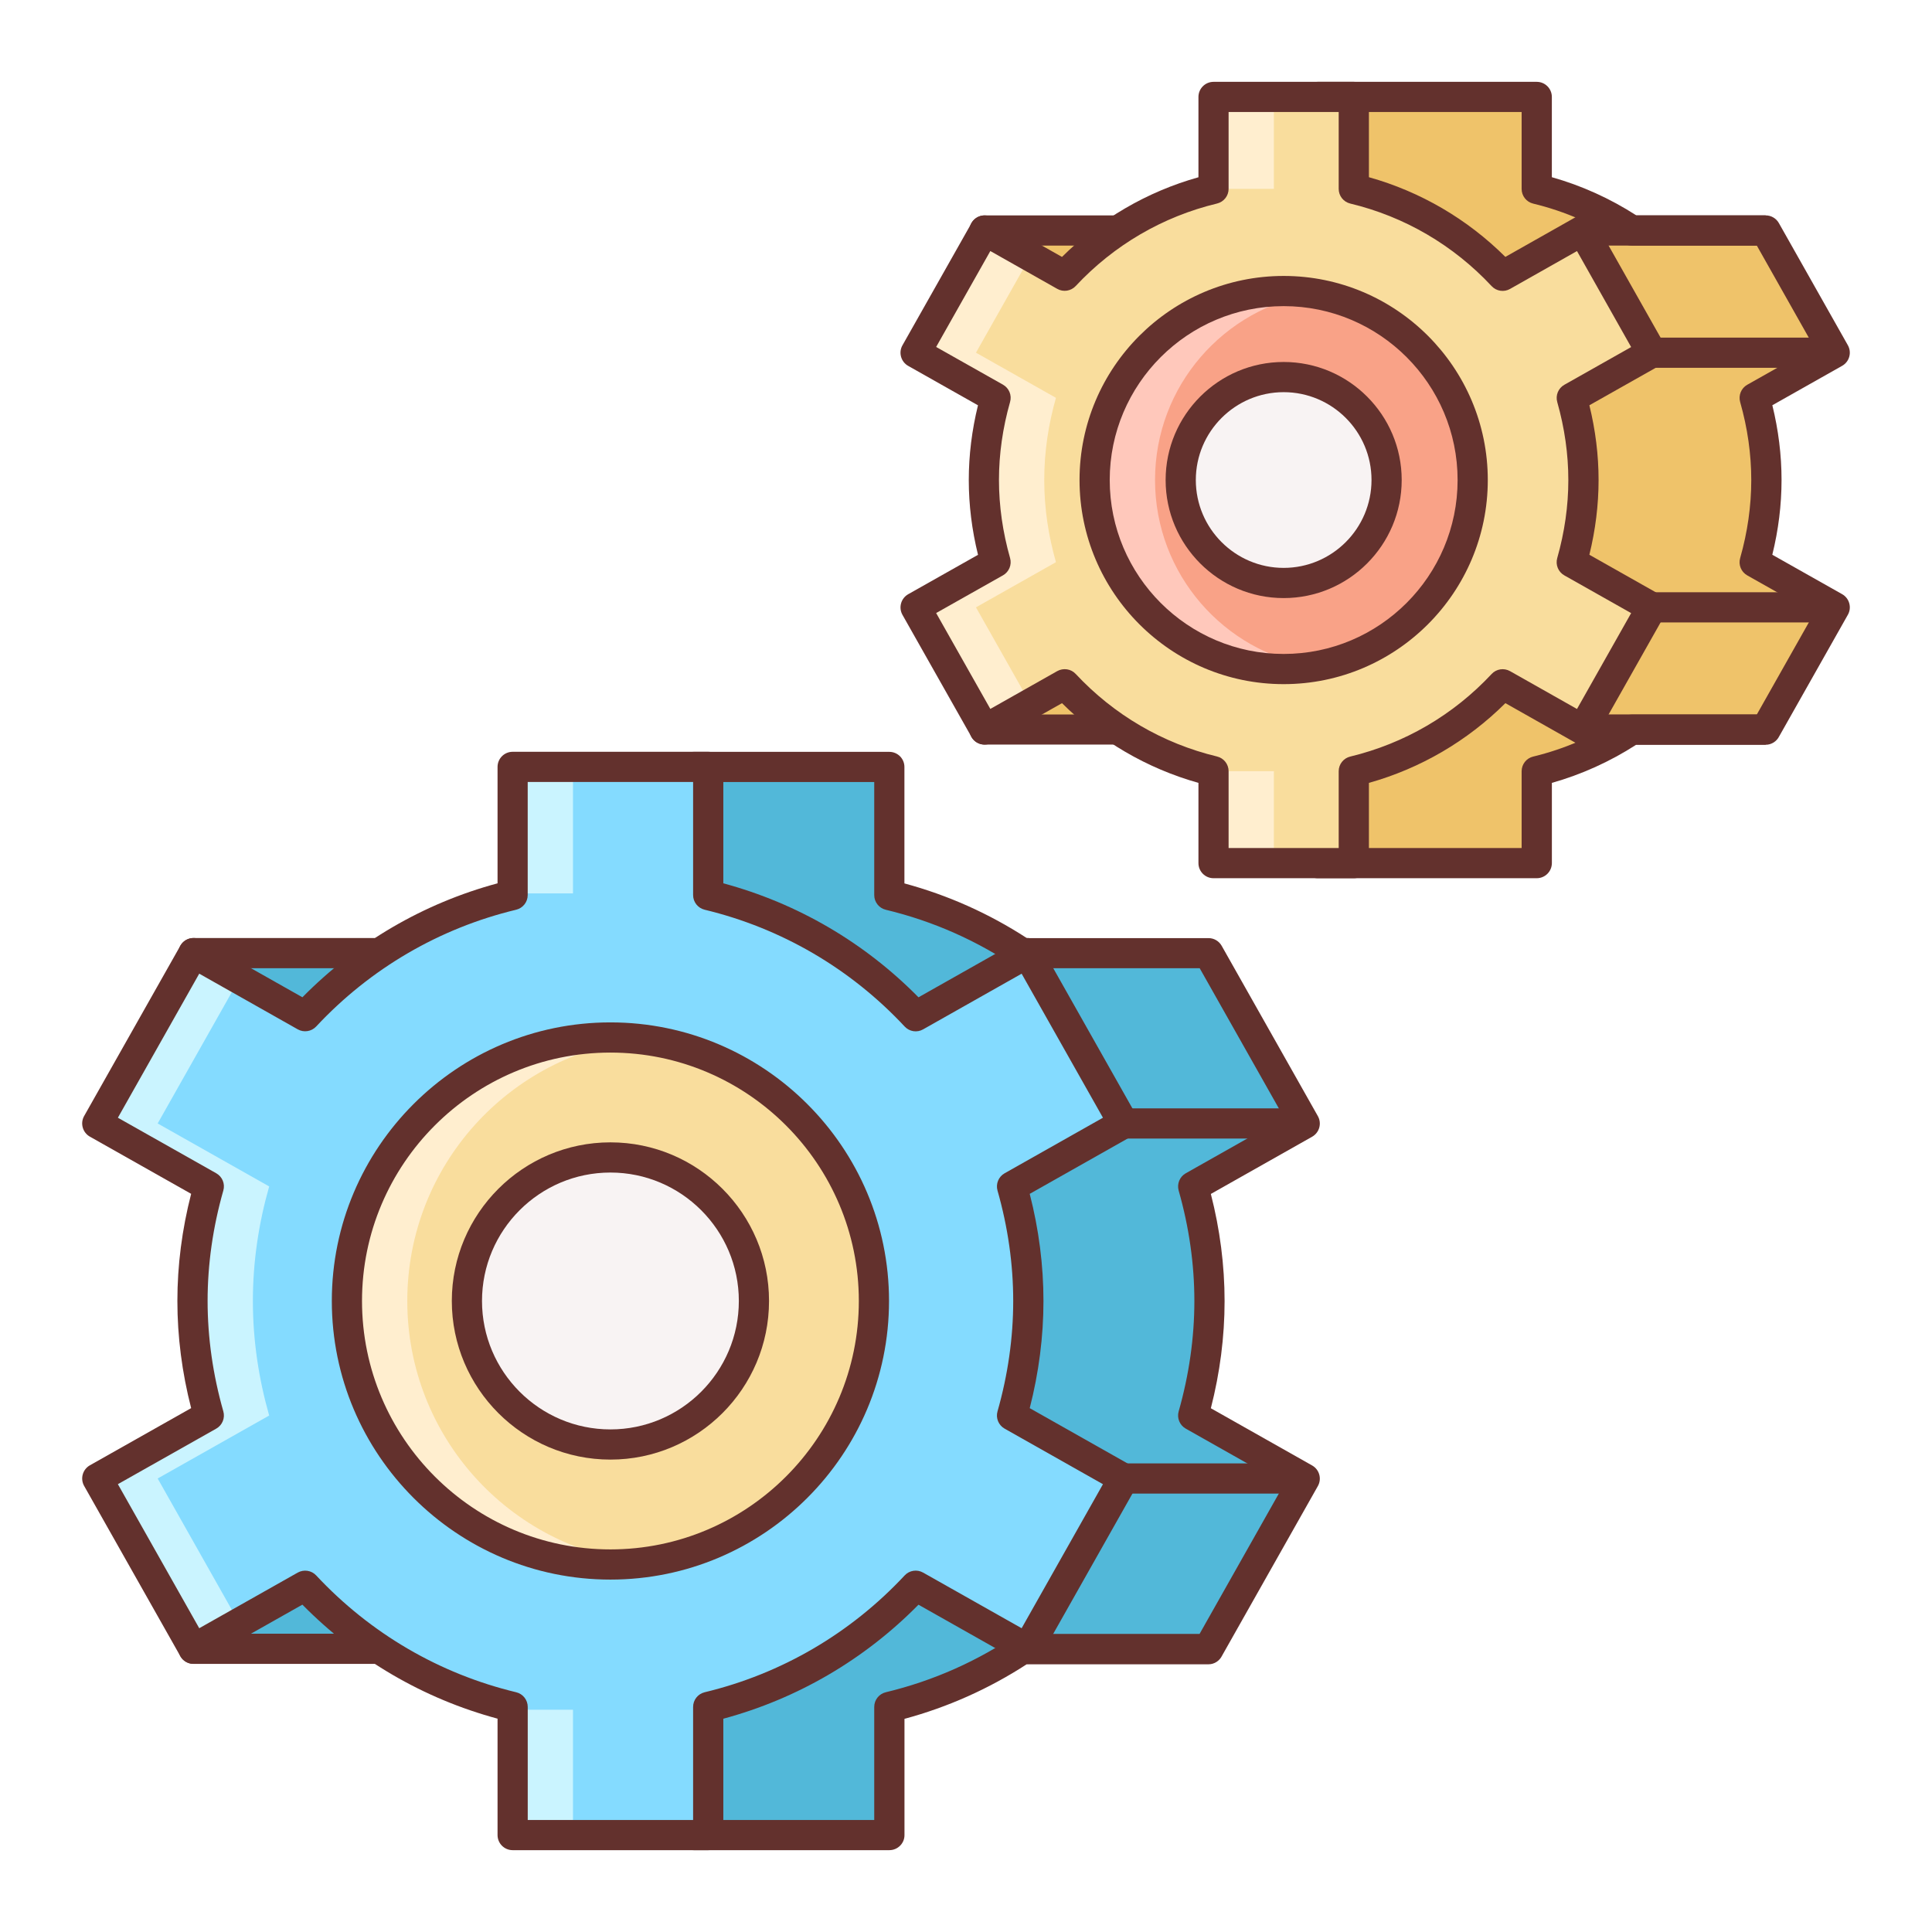
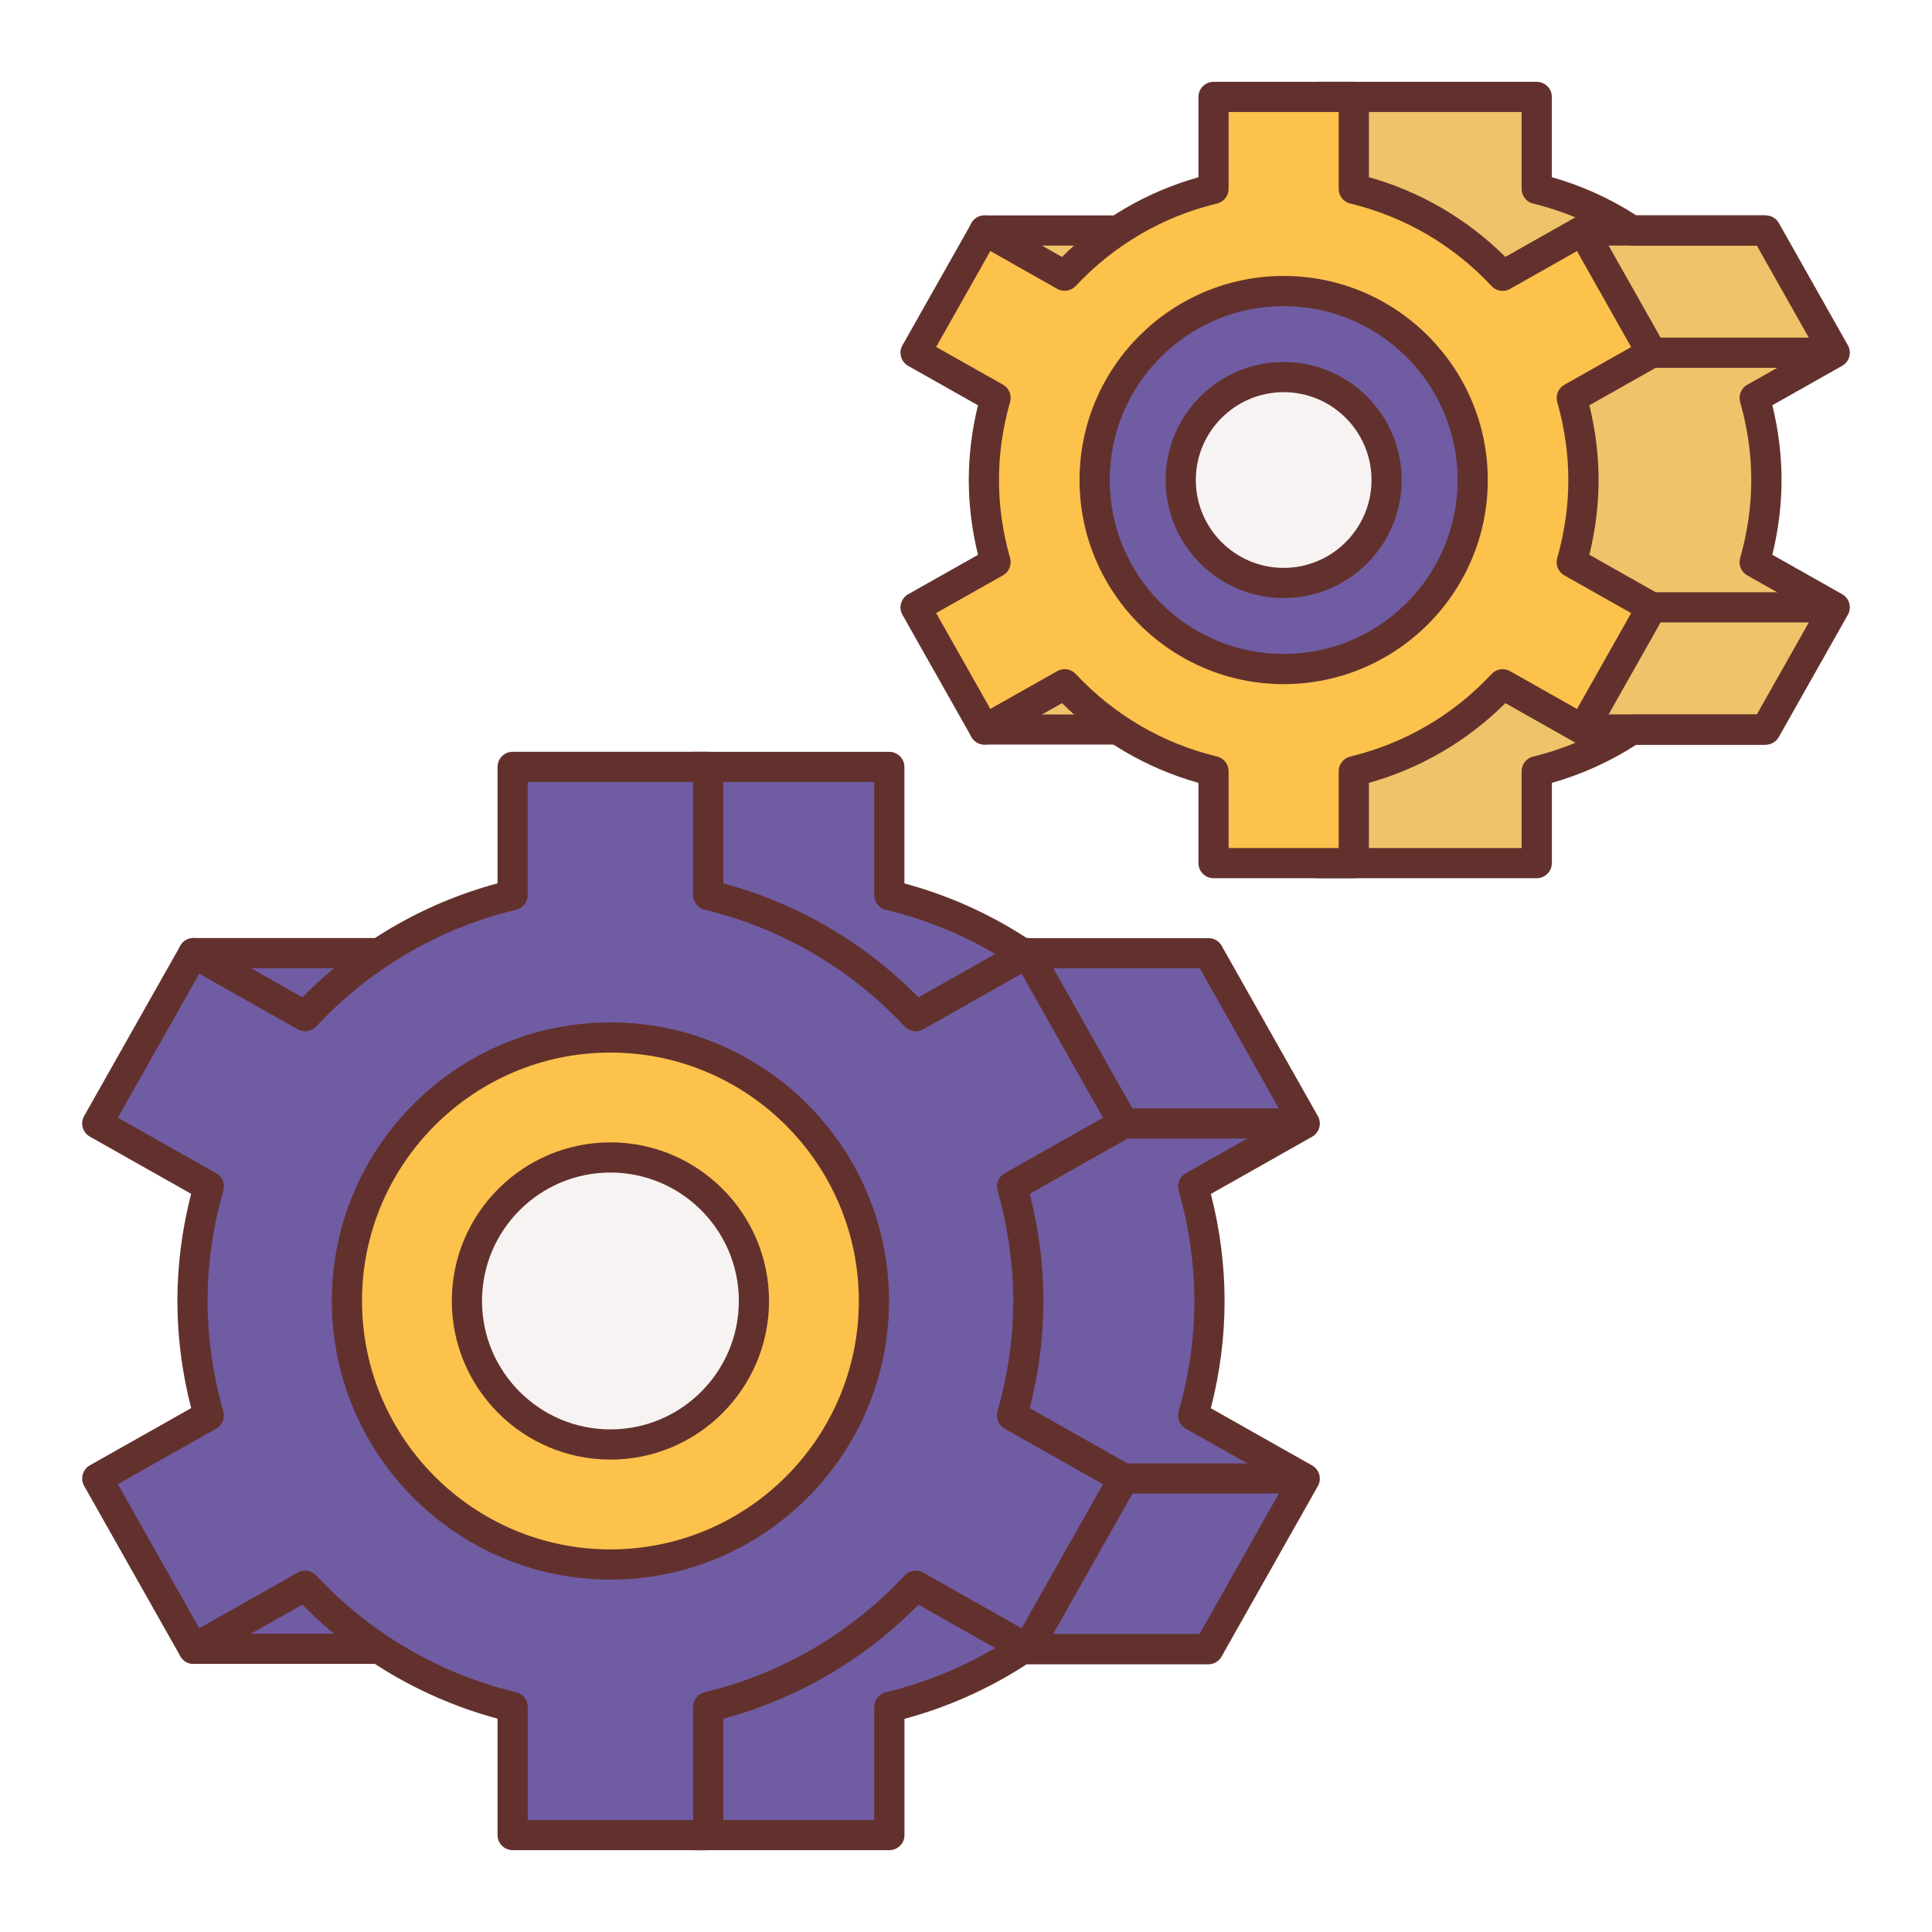
<svg xmlns="http://www.w3.org/2000/svg" viewBox="0 0 64 64" width="64px" height="64px">
-   <path fill="#52b8d9" d="M40.064,43.096c0-1.316-0.195-2.587-0.539-3.793l3.694-2.087l-3.187-5.643h-6v0.112 c-1.367-0.938-2.91-1.635-4.572-2.035v-4.246h-6.479v4.246c-2.681,0.645-5.053,2.062-6.872,4.013l-3.699-2.09l-0.011,0.019v-0.019 H6.41v3.188h4.199l-1.387,2.454l3.694,2.086c-0.344,1.207-0.54,2.478-0.54,3.794c0,1.317,0.196,2.587,0.54,3.795l-3.694,2.086 l1.504,2.66H6.41v2.981h6v-0.001v0.001l3.698-2.089c1.82,1.951,4.192,3.37,6.873,4.015v4.245h6.479v-4.245 c1.662-0.4,3.205-1.098,4.572-2.036v0.118h6v-0.008l3.187-5.642l-3.694-2.087C39.869,45.683,40.064,44.413,40.064,43.096z" />
+   <path fill="#705ca3" d="M40.064,43.096c0-1.316-0.195-2.587-0.539-3.793l3.694-2.087l-3.187-5.643h-6v0.112 c-1.367-0.938-2.91-1.635-4.572-2.035v-4.246h-6.479v4.246c-2.681,0.645-5.053,2.062-6.872,4.013l-3.699-2.09l-0.011,0.019v-0.019 H6.41v3.188h4.199l-1.387,2.454l3.694,2.086c-0.344,1.207-0.54,2.478-0.54,3.794c0,1.317,0.196,2.587,0.54,3.795l-3.694,2.086 l1.504,2.66H6.41v2.981h6v-0.001v0.001l3.698-2.089c1.82,1.951,4.192,3.37,6.873,4.015v4.245h6.479v-4.245 c1.662-0.4,3.205-1.098,4.572-2.036v0.118h6v-0.008l3.187-5.642l-3.694-2.087C39.869,45.683,40.064,44.413,40.064,43.096z" />
  <path fill="#63312d" d="M29.461,61.289h-6.479c-0.276,0-0.5-0.224-0.5-0.5v-3.856c-2.454-0.662-4.675-1.959-6.465-3.777l-3.36,1.898 c-0.075,0.042-0.16,0.064-0.246,0.064h-6c-0.276,0-0.5-0.224-0.5-0.5v-2.981c0-0.276,0.224-0.5,0.5-0.5h3.459l-1.082-1.914 c-0.065-0.116-0.082-0.252-0.046-0.38c0.035-0.128,0.12-0.236,0.235-0.302l3.356-1.895c-0.303-1.18-0.456-2.372-0.456-3.55 s0.153-2.371,0.456-3.549l-3.356-1.895c-0.115-0.065-0.2-0.174-0.235-0.302c-0.036-0.127-0.02-0.264,0.046-0.38l0.966-1.708H6.41 c-0.276,0-0.5-0.224-0.5-0.5v-3.188c0-0.276,0.224-0.5,0.5-0.5h5.989c0.047,0,0.093,0.006,0.136,0.019 c0.042,0.009,0.083,0.025,0.121,0.046l3.361,1.899c1.789-1.816,4.01-3.113,6.464-3.775v-3.857c0-0.276,0.224-0.5,0.5-0.5h6.479 c0.276,0,0.5,0.224,0.5,0.5v3.858c1.44,0.389,2.802,0.997,4.056,1.812c0.006,0,0.011,0,0.017,0h6c0.181,0,0.347,0.097,0.436,0.254 l3.187,5.643c0.136,0.241,0.051,0.545-0.189,0.682l-3.356,1.896c0.302,1.176,0.455,2.368,0.455,3.549 c0,1.18-0.153,2.373-0.455,3.55l3.356,1.896c0.24,0.136,0.325,0.441,0.189,0.682l-3.173,5.617 c-0.081,0.168-0.252,0.287-0.449,0.287h-6c-0.008,0-0.017,0-0.024,0c-1.252,0.812-2.61,1.419-4.048,1.807v3.857 C29.961,61.065,29.737,61.289,29.461,61.289z M23.481,60.289h5.479v-3.745c0-0.231,0.158-0.432,0.383-0.486 c1.58-0.38,3.062-1.04,4.406-1.962c0.153-0.104,0.353-0.116,0.517-0.03c0.032,0.017,0.062,0.037,0.089,0.06h5.382l2.801-4.96 l-3.259-1.841c-0.201-0.114-0.298-0.351-0.234-0.572c0.345-1.212,0.52-2.442,0.52-3.657s-0.175-2.445-0.52-3.656 c-0.063-0.222,0.033-0.459,0.234-0.573l3.259-1.841l-2.797-4.953h-5.393c-0.025,0.021-0.053,0.039-0.082,0.055 c-0.164,0.086-0.363,0.075-0.517-0.03c-1.343-0.921-2.825-1.582-4.406-1.961c-0.225-0.054-0.383-0.255-0.383-0.486v-3.746h-5.479 v3.746c0,0.231-0.158,0.432-0.383,0.486c-2.543,0.611-4.834,1.949-6.624,3.868c-0.157,0.168-0.41,0.207-0.611,0.094l-3.585-2.025 H6.91v2.188h3.699c0.178,0,0.342,0.094,0.432,0.248c0.09,0.153,0.091,0.343,0.004,0.498l-1.141,2.019l3.259,1.84 c0.201,0.114,0.298,0.35,0.234,0.572c-0.346,1.214-0.521,2.444-0.521,3.657c0,1.212,0.175,2.443,0.521,3.658 c0.063,0.222-0.033,0.458-0.234,0.572l-3.259,1.84l1.258,2.225c0.087,0.155,0.086,0.344-0.004,0.498s-0.254,0.248-0.432,0.248 H6.91v1.981h5.368l3.584-2.024c0.202-0.113,0.455-0.074,0.611,0.094c1.792,1.92,4.082,3.259,6.625,3.87 c0.225,0.054,0.383,0.255,0.383,0.486V60.289z" />
-   <path fill="#84dbff" d="M34.064,43.096c0-1.316-0.195-2.587-0.539-3.793l3.694-2.087l-3.187-5.643l-3.699,2.091 c-1.82-1.951-4.192-3.369-6.873-4.014v-4.246h-6.479v4.246c-2.681,0.645-5.053,2.062-6.872,4.013l-3.699-2.09l-3.188,5.643 l3.694,2.086c-0.344,1.207-0.54,2.478-0.54,3.794c0,1.317,0.196,2.587,0.54,3.795l-3.694,2.086l3.188,5.642l3.698-2.089 c1.82,1.951,4.192,3.37,6.873,4.015v4.245h6.479v-4.245c2.681-0.645,5.053-2.063,6.873-4.015l3.699,2.089l3.187-5.642 l-3.694-2.087C33.869,45.683,34.064,44.413,34.064,43.096z" />
-   <path fill="#caf4ff" d="M5.223,48.977l3.694-2.086c-0.344-1.208-0.54-2.477-0.54-3.795c0-1.316,0.196-2.587,0.54-3.794l-3.694-2.086 l2.703-4.786L6.41,31.573l-3.188,5.643l3.694,2.086c-0.344,1.207-0.54,2.478-0.54,3.794c0,1.317,0.196,2.587,0.54,3.795 l-3.694,2.086l3.188,5.642l1.516-0.856L5.223,48.977z" />
-   <rect width="2" height="4.191" x="16.981" y="25.404" fill="#caf4ff" />
-   <rect width="2" height="4.152" x="16.981" y="56.637" fill="#caf4ff" />
+   <path fill="#705ca3" d="M34.064,43.096c0-1.316-0.195-2.587-0.539-3.793l3.694-2.087l-3.187-5.643l-3.699,2.091 c-1.82-1.951-4.192-3.369-6.873-4.014v-4.246h-6.479v4.246c-2.681,0.645-5.053,2.062-6.872,4.013l-3.699-2.09l-3.188,5.643 l3.694,2.086c-0.344,1.207-0.54,2.478-0.54,3.794c0,1.317,0.196,2.587,0.54,3.795l-3.694,2.086l3.188,5.642l3.698-2.089 c1.82,1.951,4.192,3.37,6.873,4.015v4.245h6.479v-4.245c2.681-0.645,5.053-2.063,6.873-4.015l3.699,2.089l3.187-5.642 l-3.694-2.087C33.869,45.683,34.064,44.413,34.064,43.096z" />
+   <path fill="#705ca3" d="M5.223,48.977l3.694-2.086c-0.344-1.208-0.54-2.477-0.54-3.795c0-1.316,0.196-2.587,0.54-3.794l-3.694-2.086 l2.703-4.786L6.41,31.573l-3.188,5.643l3.694,2.086c-0.344,1.207-0.54,2.478-0.54,3.794c0,1.317,0.196,2.587,0.54,3.795 l-3.694,2.086l3.188,5.642l1.516-0.856L5.223,48.977z" />
+   <rect width="2" height="4.191" x="16.981" y="25.404" fill="#705ca3" />
+   <rect width="2" height="4.152" x="16.981" y="56.637" fill="#705ca3" />
  <path fill="#63312d" d="M23.461,61.289h-6.479c-0.276,0-0.5-0.224-0.5-0.5v-3.856c-2.454-0.662-4.675-1.959-6.465-3.777l-3.36,1.898 c-0.241,0.133-0.546,0.051-0.682-0.189l-3.188-5.642c-0.065-0.116-0.082-0.252-0.046-0.38c0.035-0.128,0.12-0.236,0.235-0.302 l3.356-1.895c-0.303-1.18-0.456-2.372-0.456-3.55s0.153-2.371,0.456-3.549l-3.356-1.895c-0.115-0.065-0.2-0.174-0.235-0.302 c-0.036-0.127-0.02-0.264,0.046-0.38l3.188-5.643c0.065-0.115,0.174-0.2,0.302-0.236c0.127-0.035,0.263-0.019,0.38,0.046 l3.361,1.899c1.789-1.816,4.01-3.113,6.464-3.775v-3.857c0-0.276,0.224-0.5,0.5-0.5h6.479c0.276,0,0.5,0.224,0.5,0.5v3.857 c2.454,0.662,4.676,1.959,6.465,3.776l3.361-1.899c0.116-0.065,0.252-0.083,0.38-0.047s0.236,0.121,0.302,0.236l3.187,5.643 c0.136,0.241,0.051,0.545-0.189,0.682l-3.356,1.896c0.302,1.176,0.455,2.368,0.455,3.549c0,1.18-0.153,2.373-0.455,3.55 l3.356,1.896c0.24,0.136,0.325,0.441,0.189,0.682l-3.187,5.642c-0.137,0.241-0.442,0.324-0.682,0.189l-3.361-1.898 c-1.79,1.817-4.011,3.115-6.465,3.777v3.856C23.961,61.065,23.737,61.289,23.461,61.289z M17.481,60.289h5.479v-3.745 c0-0.231,0.158-0.432,0.383-0.486c2.543-0.611,4.833-1.949,6.625-3.87c0.156-0.169,0.409-0.208,0.611-0.094l3.264,1.843 l2.694-4.771l-3.259-1.841c-0.201-0.114-0.298-0.351-0.234-0.572c0.345-1.212,0.52-2.442,0.52-3.657s-0.175-2.445-0.52-3.656 c-0.063-0.222,0.033-0.459,0.234-0.573l3.259-1.841l-2.694-4.771l-3.264,1.844c-0.2,0.115-0.454,0.076-0.611-0.094 c-1.791-1.919-4.082-3.257-6.625-3.869c-0.225-0.054-0.383-0.255-0.383-0.486v-3.746h-5.479v3.746 c0,0.231-0.158,0.432-0.383,0.486c-2.543,0.611-4.834,1.949-6.624,3.868c-0.157,0.168-0.411,0.207-0.611,0.094L6.6,32.254 l-2.695,4.772l3.259,1.84c0.201,0.114,0.298,0.35,0.234,0.572c-0.346,1.214-0.521,2.444-0.521,3.657 c0,1.212,0.175,2.443,0.521,3.658c0.063,0.222-0.033,0.458-0.234,0.572l-3.259,1.84L6.6,53.937l3.263-1.843 c0.201-0.113,0.455-0.074,0.611,0.094c1.792,1.92,4.082,3.259,6.625,3.87c0.225,0.054,0.383,0.255,0.383,0.486V60.289z" />
-   <path fill="#f9dd9d" d="M28.949,43.096c0,4.822-3.907,8.73-8.728,8.73c-4.82,0-8.729-3.908-8.729-8.73 c0-4.819,3.908-8.728,8.729-8.728C25.042,34.368,28.949,38.276,28.949,43.096z" />
-   <path fill="#ffeecf" d="M13.492,43.096c0-4.481,3.379-8.169,7.729-8.666c-0.328-0.038-0.66-0.062-1-0.062 c-4.82,0-8.729,3.908-8.729,8.728c0,4.822,3.908,8.73,8.729,8.73c0.34,0,0.672-0.024,1-0.062 C16.871,51.268,13.492,47.579,13.492,43.096z" />
+   <path fill="#FCC24C" d="M28.949,43.096c0,4.822-3.907,8.73-8.728,8.73c-4.82,0-8.729-3.908-8.729-8.73 c0-4.819,3.908-8.728,8.729-8.728C25.042,34.368,28.949,38.276,28.949,43.096z" />
+   <path fill="#FCC24C" d="M13.492,43.096c0-4.481,3.379-8.169,7.729-8.666c-0.328-0.038-0.66-0.062-1-0.062 c-4.82,0-8.729,3.908-8.729,8.728c0,4.822,3.908,8.73,8.729,8.73c0.34,0,0.672-0.024,1-0.062 C16.871,51.268,13.492,47.579,13.492,43.096z" />
  <path fill="#63312d" d="M20.221,52.326c-5.089,0-9.229-4.141-9.229-9.23c0-5.088,4.14-9.228,9.229-9.228s9.229,4.14,9.229,9.228 C29.449,48.186,25.31,52.326,20.221,52.326z M20.221,34.868c-4.537,0-8.229,3.691-8.229,8.228c0,4.538,3.691,8.23,8.229,8.23 s8.229-3.692,8.229-8.23C28.449,38.559,24.758,34.868,20.221,34.868z" />
  <path fill="#f8f3f3" d="M24.975,43.096c0,2.626-2.127,4.755-4.754,4.755c-2.625,0-4.754-2.129-4.754-4.755s2.129-4.754,4.754-4.754 C22.848,38.342,24.975,40.47,24.975,43.096z" />
  <path fill="#63312d" d="M20.221,48.351c-2.897,0-5.254-2.357-5.254-5.255c0-2.897,2.356-5.254,5.254-5.254s5.254,2.357,5.254,5.254 C25.475,45.993,23.118,48.351,20.221,48.351z M20.221,38.842c-2.346,0-4.254,1.908-4.254,4.254c0,2.346,1.908,4.255,4.254,4.255 s4.254-1.909,4.254-4.255C24.475,40.75,22.566,38.842,20.221,38.842z" />
  <rect width="6" height="1" x="37.22" y="48.477" fill="#63312d" />
  <rect width="6" height="1" x="37.22" y="36.716" fill="#63312d" />
  <path fill="#efc36a" d="M58.514,15.901c0-0.945-0.141-1.856-0.388-2.721l2.65-1.496L58.49,7.635h-4.434 c-0.949-0.629-2.009-1.104-3.15-1.379V3.211h-7.258v4.092c-0.861,0.495-1.645,1.11-2.318,1.832l-2.653-1.499l-0.008,0.014V7.635 h-6.056v2.288h4.772l-0.994,1.761l2.65,1.496c-0.247,0.866-0.388,1.777-0.388,2.722s0.141,1.855,0.388,2.722l-2.65,1.496 l1.078,1.908h-4.856v2.139h6.064l2.652-1.499c0.675,0.723,1.458,1.338,2.319,1.833v4.091h7.258v-3.044 c1.14-0.274,2.197-0.749,3.144-1.376h4.439v-0.005l2.286-4.046l-2.65-1.497C58.373,17.756,58.514,16.846,58.514,15.901z" />
  <path fill="#63312d" d="M50.906,29.092h-7.258c-0.276,0-0.5-0.224-0.5-0.5v-3.807c-0.698-0.427-1.338-0.927-1.909-1.493l-2.316,1.309 c-0.075,0.042-0.16,0.064-0.246,0.064h-6.063c-0.276,0-0.5-0.224-0.5-0.5v-2.139c0-0.276,0.224-0.5,0.5-0.5h3.999l-0.657-1.162 c-0.065-0.116-0.082-0.252-0.046-0.38c0.035-0.128,0.12-0.236,0.235-0.302l2.314-1.306c-0.203-0.823-0.306-1.654-0.306-2.477 c0-0.823,0.103-1.654,0.305-2.476l-2.313-1.306c-0.115-0.065-0.2-0.174-0.235-0.301c-0.036-0.128-0.02-0.265,0.046-0.38 l0.573-1.015h-3.915c-0.276,0-0.5-0.224-0.5-0.5V7.635c0-0.276,0.224-0.5,0.5-0.5h6.056c0.047,0,0.092,0.006,0.135,0.019 c0.041,0.01,0.081,0.025,0.119,0.046l2.317,1.31c0.57-0.565,1.21-1.065,1.908-1.492V3.211c0-0.276,0.224-0.5,0.5-0.5h7.258 c0.276,0,0.5,0.224,0.5,0.5V5.87c0.984,0.278,1.924,0.702,2.799,1.265h4.285c0.181,0,0.347,0.097,0.436,0.254l2.286,4.048 c0.065,0.116,0.082,0.252,0.046,0.38c-0.035,0.127-0.12,0.236-0.235,0.301l-2.313,1.306c0.202,0.822,0.305,1.653,0.305,2.476 c0,0.823-0.103,1.654-0.306,2.477l2.314,1.306c0.115,0.065,0.2,0.174,0.235,0.302c0.036,0.127,0.02,0.264-0.046,0.38l-2.274,4.025 c-0.082,0.166-0.252,0.281-0.447,0.281h-4.291c-0.874,0.562-1.812,0.985-2.793,1.263v2.658 C51.406,28.868,51.183,29.092,50.906,29.092z M44.148,28.092h6.258v-2.544c0-0.231,0.158-0.432,0.383-0.486 c1.057-0.254,2.061-0.694,2.985-1.307c0.082-0.054,0.178-0.083,0.276-0.083h4.145l1.899-3.362l-2.215-1.25 c-0.201-0.114-0.298-0.351-0.234-0.573c0.244-0.857,0.368-1.727,0.368-2.584c0-0.858-0.124-1.728-0.368-2.584 c-0.063-0.222,0.033-0.459,0.234-0.573l2.215-1.25l-1.896-3.359h-4.142c-0.099,0-0.194-0.029-0.276-0.083 c-0.926-0.614-1.933-1.054-2.991-1.309c-0.225-0.054-0.383-0.255-0.383-0.486V3.711h-6.258v3.592c0,0.179-0.096,0.344-0.251,0.434 c-0.827,0.475-1.568,1.061-2.202,1.74c-0.158,0.168-0.411,0.208-0.611,0.094l-2.539-1.435h-5.432v1.288h4.271 c0.178,0,0.342,0.094,0.432,0.248c0.09,0.153,0.091,0.343,0.004,0.498l-0.748,1.326l2.215,1.25 c0.201,0.114,0.298,0.351,0.234,0.573c-0.244,0.857-0.368,1.727-0.368,2.584c0,0.857,0.124,1.727,0.368,2.585 c0.063,0.222-0.033,0.459-0.234,0.573l-2.215,1.25l0.832,1.472c0.087,0.155,0.086,0.345-0.004,0.498 c-0.09,0.154-0.254,0.248-0.432,0.248h-4.355v1.139h5.432l2.538-1.434c0.202-0.112,0.455-0.075,0.611,0.094 c0.636,0.68,1.377,1.266,2.203,1.741c0.155,0.089,0.251,0.254,0.251,0.434V28.092z" />
-   <path fill="#f9dd9d" d="M52.453,15.901c0-0.945-0.141-1.856-0.387-2.721l2.649-1.496L52.43,7.635l-2.653,1.5 c-1.306-1.4-3.007-2.417-4.93-2.879V3.211h-4.647v3.045c-1.923,0.462-3.624,1.479-4.93,2.878l-2.652-1.499l-2.287,4.048 l2.65,1.496c-0.247,0.866-0.388,1.777-0.388,2.722s0.141,1.855,0.388,2.722l-2.65,1.496l2.287,4.046l2.652-1.499 c1.306,1.399,3.007,2.417,4.93,2.88v3.044h4.647v-3.044c1.923-0.463,3.625-1.481,4.931-2.88l2.652,1.499l2.286-4.046l-2.649-1.497 C52.312,17.756,52.453,16.846,52.453,15.901z" />
-   <path fill="#ffeecf" d="M32.33,20.119l2.65-1.496c-0.247-0.867-0.388-1.777-0.388-2.722s0.141-1.856,0.388-2.722l-2.65-1.496 l1.803-3.191l-1.516-0.857l-2.287,4.048l2.65,1.496c-0.247,0.866-0.388,1.777-0.388,2.722s0.141,1.855,0.388,2.722l-2.65,1.496 l2.287,4.046l1.516-0.856L32.33,20.119z" />
-   <rect width="2" height="3.045" x="40.199" y="3.211" fill="#ffeecf" />
-   <rect width="2" height="3.044" x="40.199" y="25.547" fill="#ffeecf" />
+   <path fill="#FCC24C" d="M52.453,15.901c0-0.945-0.141-1.856-0.387-2.721l2.649-1.496L52.43,7.635l-2.653,1.5 c-1.306-1.4-3.007-2.417-4.93-2.879V3.211h-4.647v3.045c-1.923,0.462-3.624,1.479-4.93,2.878l-2.652-1.499l-2.287,4.048 l2.65,1.496c-0.247,0.866-0.388,1.777-0.388,2.722s0.141,1.855,0.388,2.722l-2.65,1.496l2.287,4.046l2.652-1.499 c1.306,1.399,3.007,2.417,4.93,2.88v3.044h4.647v-3.044c1.923-0.463,3.625-1.481,4.931-2.88l2.652,1.499l2.286-4.046l-2.649-1.497 C52.312,17.756,52.453,16.846,52.453,15.901z" />
+   <path fill="#FCC24C" d="M32.33,20.119l2.65-1.496c-0.247-0.867-0.388-1.777-0.388-2.722s0.141-1.856,0.388-2.722l-2.65-1.496 l1.803-3.191l-1.516-0.857l-2.287,4.048l2.65,1.496c-0.247,0.866-0.388,1.777-0.388,2.722s0.141,1.855,0.388,2.722l-2.65,1.496 l2.287,4.046l1.516-0.856L32.33,20.119z" />
+   <rect width="2" height="3.045" x="40.199" y="3.211" fill="#FCC24C" />
+   <rect width="2" height="3.044" x="40.199" y="25.547" fill="#FCC24C" />
  <path fill="#63312d" d="M44.847,29.092h-4.647c-0.276,0-0.5-0.224-0.5-0.5v-2.658c-1.708-0.48-3.257-1.386-4.52-2.641l-2.316,1.309 c-0.241,0.132-0.546,0.052-0.682-0.189l-2.287-4.046c-0.065-0.116-0.082-0.252-0.046-0.38c0.035-0.128,0.12-0.236,0.235-0.302 l2.314-1.306c-0.203-0.823-0.306-1.654-0.306-2.477c0-0.823,0.103-1.654,0.305-2.476l-2.313-1.306 c-0.115-0.065-0.2-0.174-0.235-0.301c-0.036-0.128-0.02-0.265,0.046-0.38l2.287-4.048c0.065-0.115,0.174-0.2,0.302-0.236 c0.128-0.035,0.265-0.019,0.38,0.047l2.316,1.309c1.263-1.255,2.812-2.16,4.52-2.639V3.211c0-0.276,0.224-0.5,0.5-0.5h4.647 c0.276,0,0.5,0.224,0.5,0.5V5.87c1.708,0.479,3.258,1.384,4.52,2.64l2.317-1.31c0.115-0.066,0.253-0.082,0.38-0.047 c0.128,0.036,0.236,0.121,0.302,0.236l2.286,4.048c0.065,0.116,0.082,0.252,0.046,0.38c-0.035,0.128-0.12,0.236-0.235,0.302 l-2.313,1.306c0.202,0.822,0.305,1.653,0.305,2.476c0,0.822-0.103,1.653-0.305,2.476l2.313,1.307 c0.115,0.065,0.2,0.174,0.235,0.302c0.036,0.127,0.02,0.264-0.046,0.38l-2.286,4.046c-0.065,0.115-0.174,0.2-0.302,0.236 c-0.127,0.036-0.264,0.019-0.38-0.046l-2.316-1.309c-1.262,1.255-2.812,2.161-4.521,2.641v2.658 C45.347,28.868,45.123,29.092,44.847,29.092z M40.699,28.092h3.647v-2.544c0-0.231,0.158-0.432,0.383-0.486 c1.797-0.433,3.416-1.378,4.683-2.735c0.156-0.169,0.409-0.208,0.611-0.094l2.217,1.253l1.794-3.176l-2.214-1.25 c-0.201-0.114-0.298-0.35-0.235-0.572c0.244-0.859,0.368-1.729,0.368-2.585c0-0.857-0.124-1.727-0.367-2.584 c-0.063-0.222,0.033-0.458,0.234-0.572l2.214-1.25L52.24,8.317l-2.218,1.254c-0.199,0.115-0.454,0.076-0.611-0.094 c-1.267-1.357-2.885-2.303-4.682-2.734c-0.225-0.054-0.383-0.255-0.383-0.486V3.711h-3.647v2.545c0,0.231-0.158,0.432-0.383,0.486 c-1.796,0.431-3.415,1.376-4.682,2.733c-0.157,0.168-0.411,0.208-0.611,0.094l-2.217-1.253l-1.795,3.177l2.215,1.25 c0.201,0.114,0.298,0.351,0.234,0.573c-0.244,0.857-0.368,1.727-0.368,2.584c0,0.857,0.124,1.727,0.368,2.585 c0.063,0.222-0.033,0.459-0.234,0.573l-2.215,1.25l1.795,3.176l2.217-1.253c0.201-0.112,0.455-0.075,0.611,0.094 c1.267,1.357,2.885,2.303,4.682,2.735c0.225,0.054,0.383,0.255,0.383,0.486V28.092z" />
-   <path fill="#f9a287" d="M48.785,15.901c0,3.458-2.805,6.262-6.262,6.262c-3.459,0-6.262-2.804-6.262-6.262 c0-3.457,2.803-6.26,6.262-6.26C45.98,9.641,48.785,12.443,48.785,15.901z" />
-   <path fill="#ffc8bb" d="M38.262,15.901c0-3.116,2.279-5.693,5.262-6.173c-0.326-0.053-0.658-0.087-1-0.087 c-3.459,0-6.262,2.803-6.262,6.26c0,3.458,2.803,6.262,6.262,6.262c0.342,0,0.674-0.035,1-0.087 C40.541,21.596,38.262,19.018,38.262,15.901z" />
+   <path fill="#705ca3" d="M48.785,15.901c0,3.458-2.805,6.262-6.262,6.262c-3.459,0-6.262-2.804-6.262-6.262 c0-3.457,2.803-6.26,6.262-6.26C45.98,9.641,48.785,12.443,48.785,15.901z" />
+   <path fill="#705ca3" d="M38.262,15.901c0-3.116,2.279-5.693,5.262-6.173c-0.326-0.053-0.658-0.087-1-0.087 c-3.459,0-6.262,2.803-6.262,6.26c0,3.458,2.803,6.262,6.262,6.262c0.342,0,0.674-0.035,1-0.087 C40.541,21.596,38.262,19.018,38.262,15.901z" />
  <path fill="#63312d" d="M42.523,22.663c-3.729,0-6.762-3.034-6.762-6.762c0-3.728,3.033-6.76,6.762-6.76s6.762,3.033,6.762,6.76 C49.285,19.629,46.252,22.663,42.523,22.663z M42.523,10.141c-3.177,0-5.762,2.584-5.762,5.76c0,3.177,2.585,5.762,5.762,5.762 s5.762-2.585,5.762-5.762C48.285,12.725,45.7,10.141,42.523,10.141z" />
  <path fill="#f8f3f3" d="M45.934,15.901c0,1.884-1.527,3.411-3.41,3.411c-1.885,0-3.41-1.527-3.41-3.411c0-1.884,1.525-3.41,3.41-3.41 C44.406,12.491,45.934,14.017,45.934,15.901z" />
  <path fill="#63312d" d="M42.523,19.812c-2.156,0-3.91-1.754-3.91-3.911s1.754-3.91,3.91-3.91s3.91,1.754,3.91,3.91 S44.68,19.812,42.523,19.812z M42.523,12.991c-1.604,0-2.91,1.306-2.91,2.91c0,1.605,1.306,2.911,2.91,2.911 s2.91-1.306,2.91-2.911C45.434,14.296,44.128,12.991,42.523,12.991z" />
  <rect width="6.061" height="1" x="54.716" y="19.619" fill="#63312d" />
  <rect width="6.061" height="1" x="54.716" y="11.184" fill="#63312d" />
  <rect width="6.061" height="1" x="52.43" y="7.135" fill="#63312d" />
  <rect width="6.061" height="1" x="52.43" y="23.666" fill="#63312d" />
</svg>
